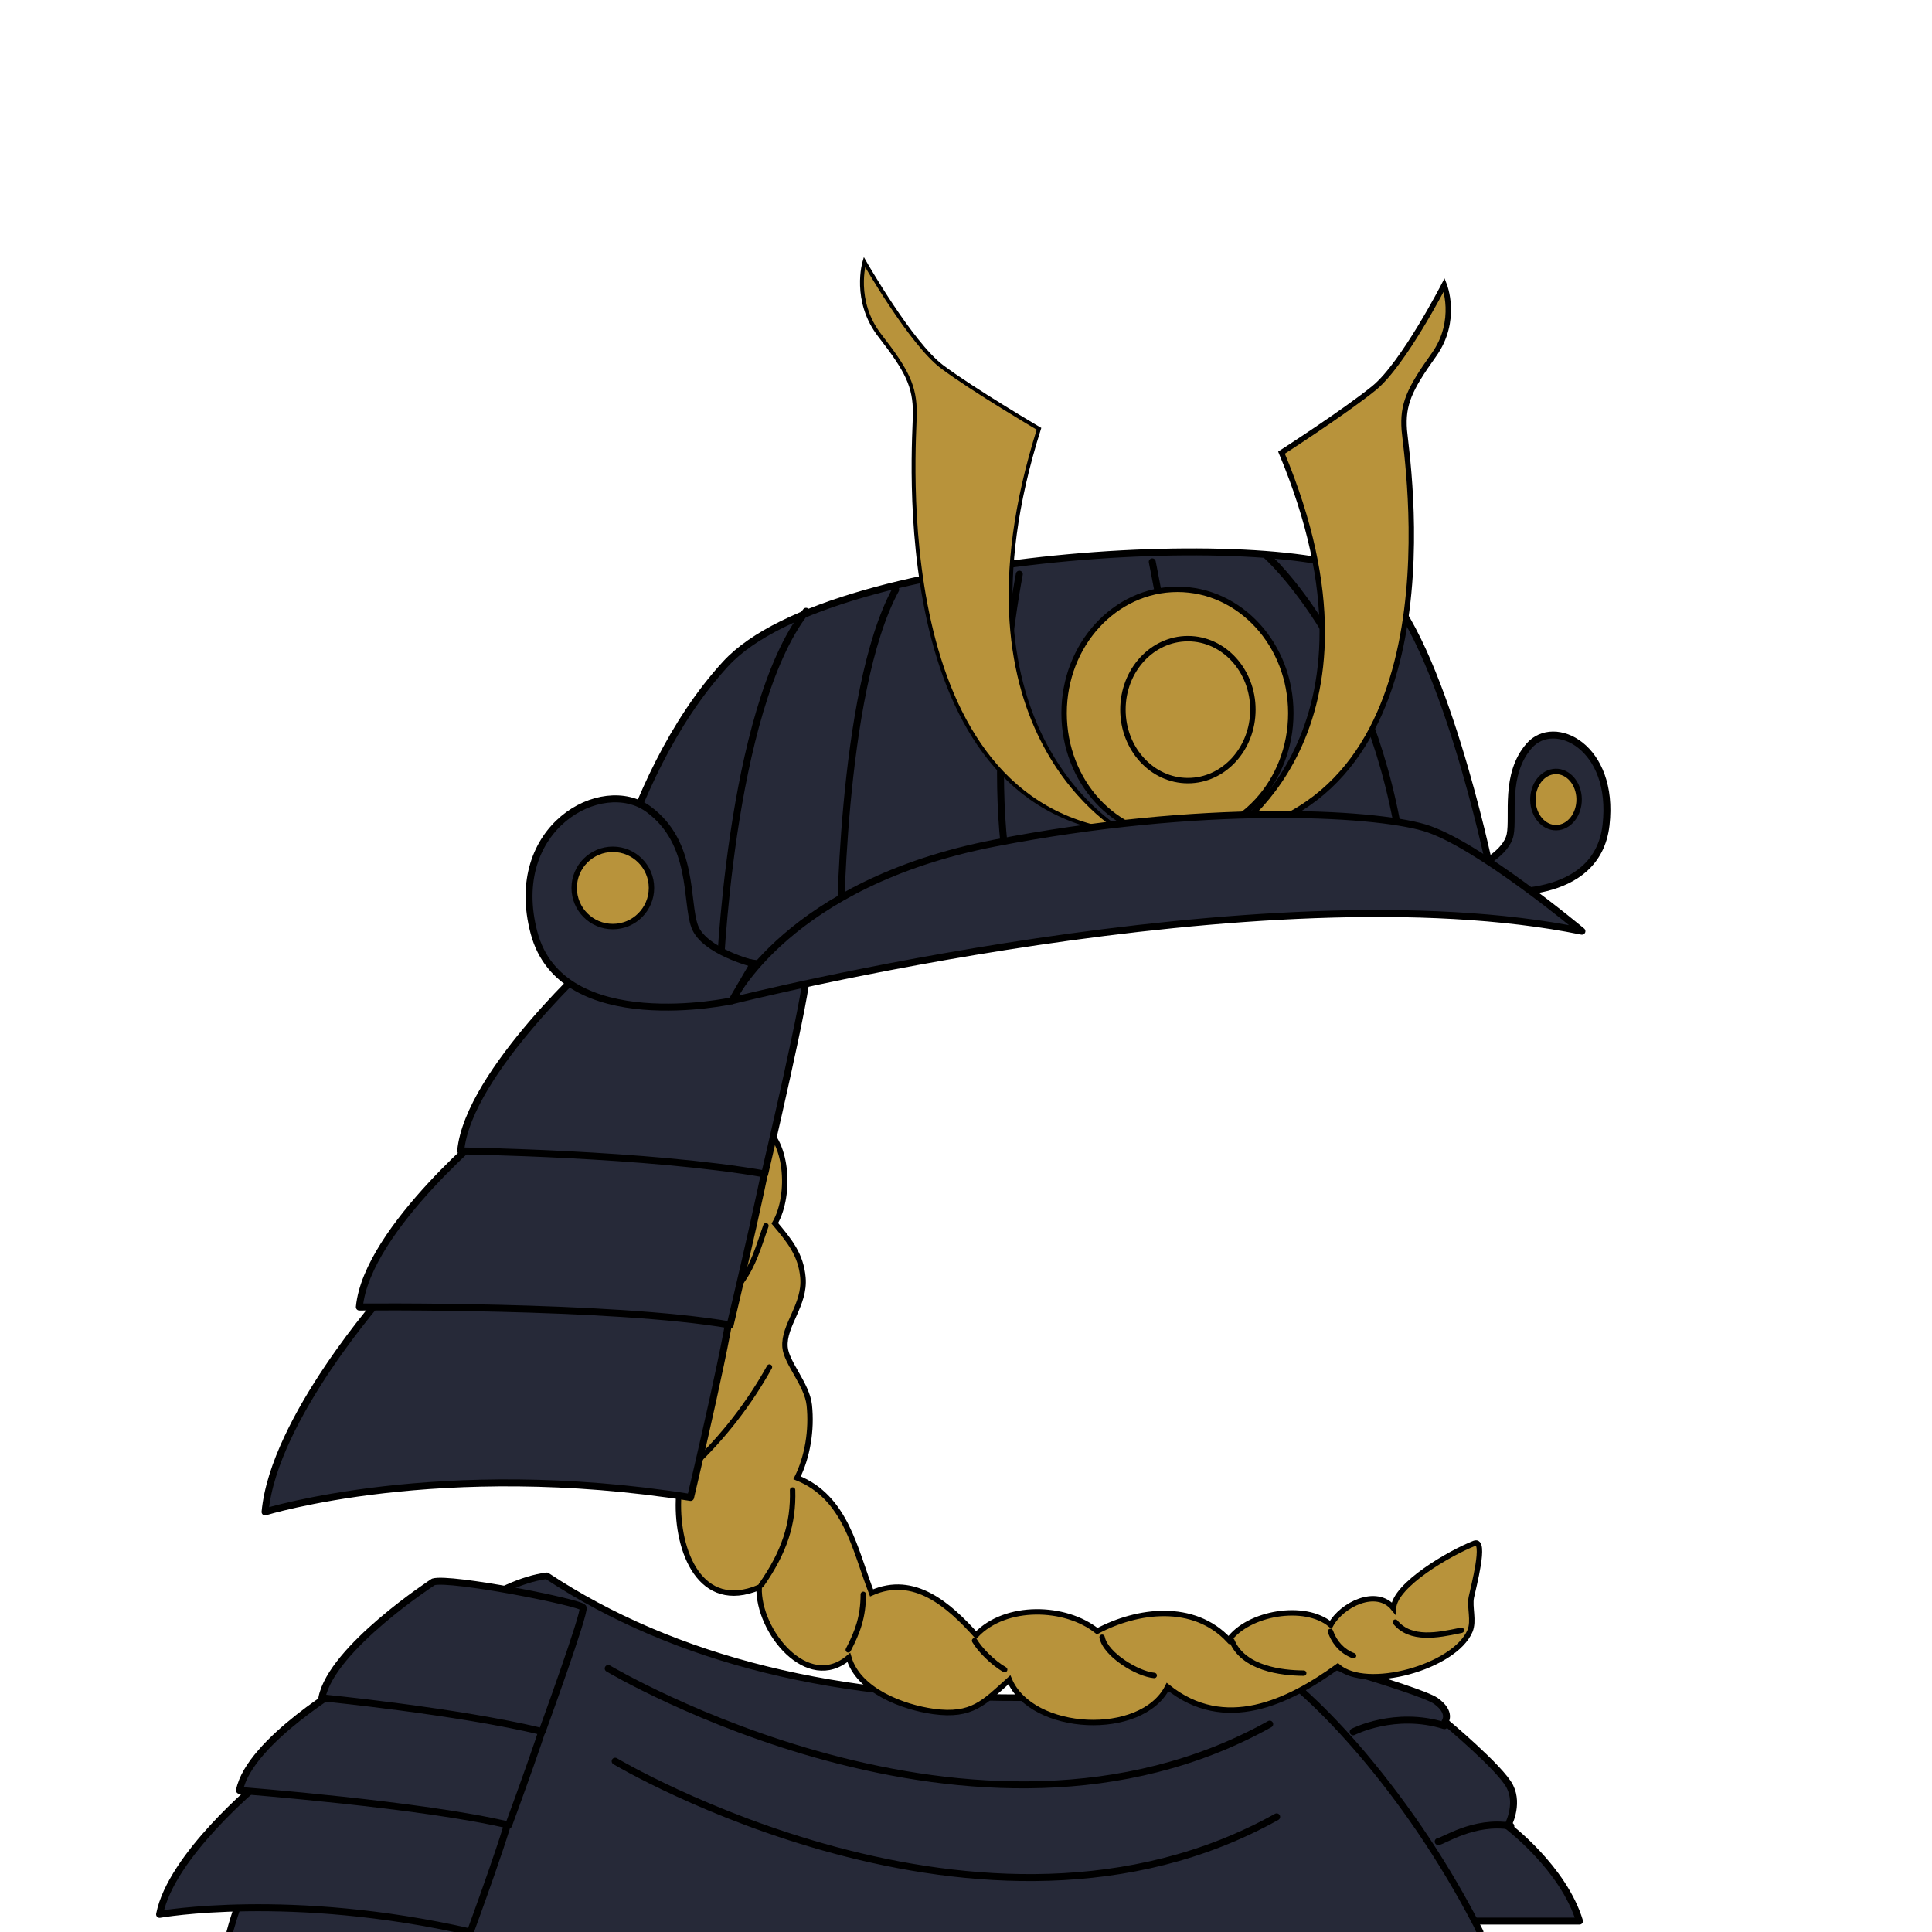
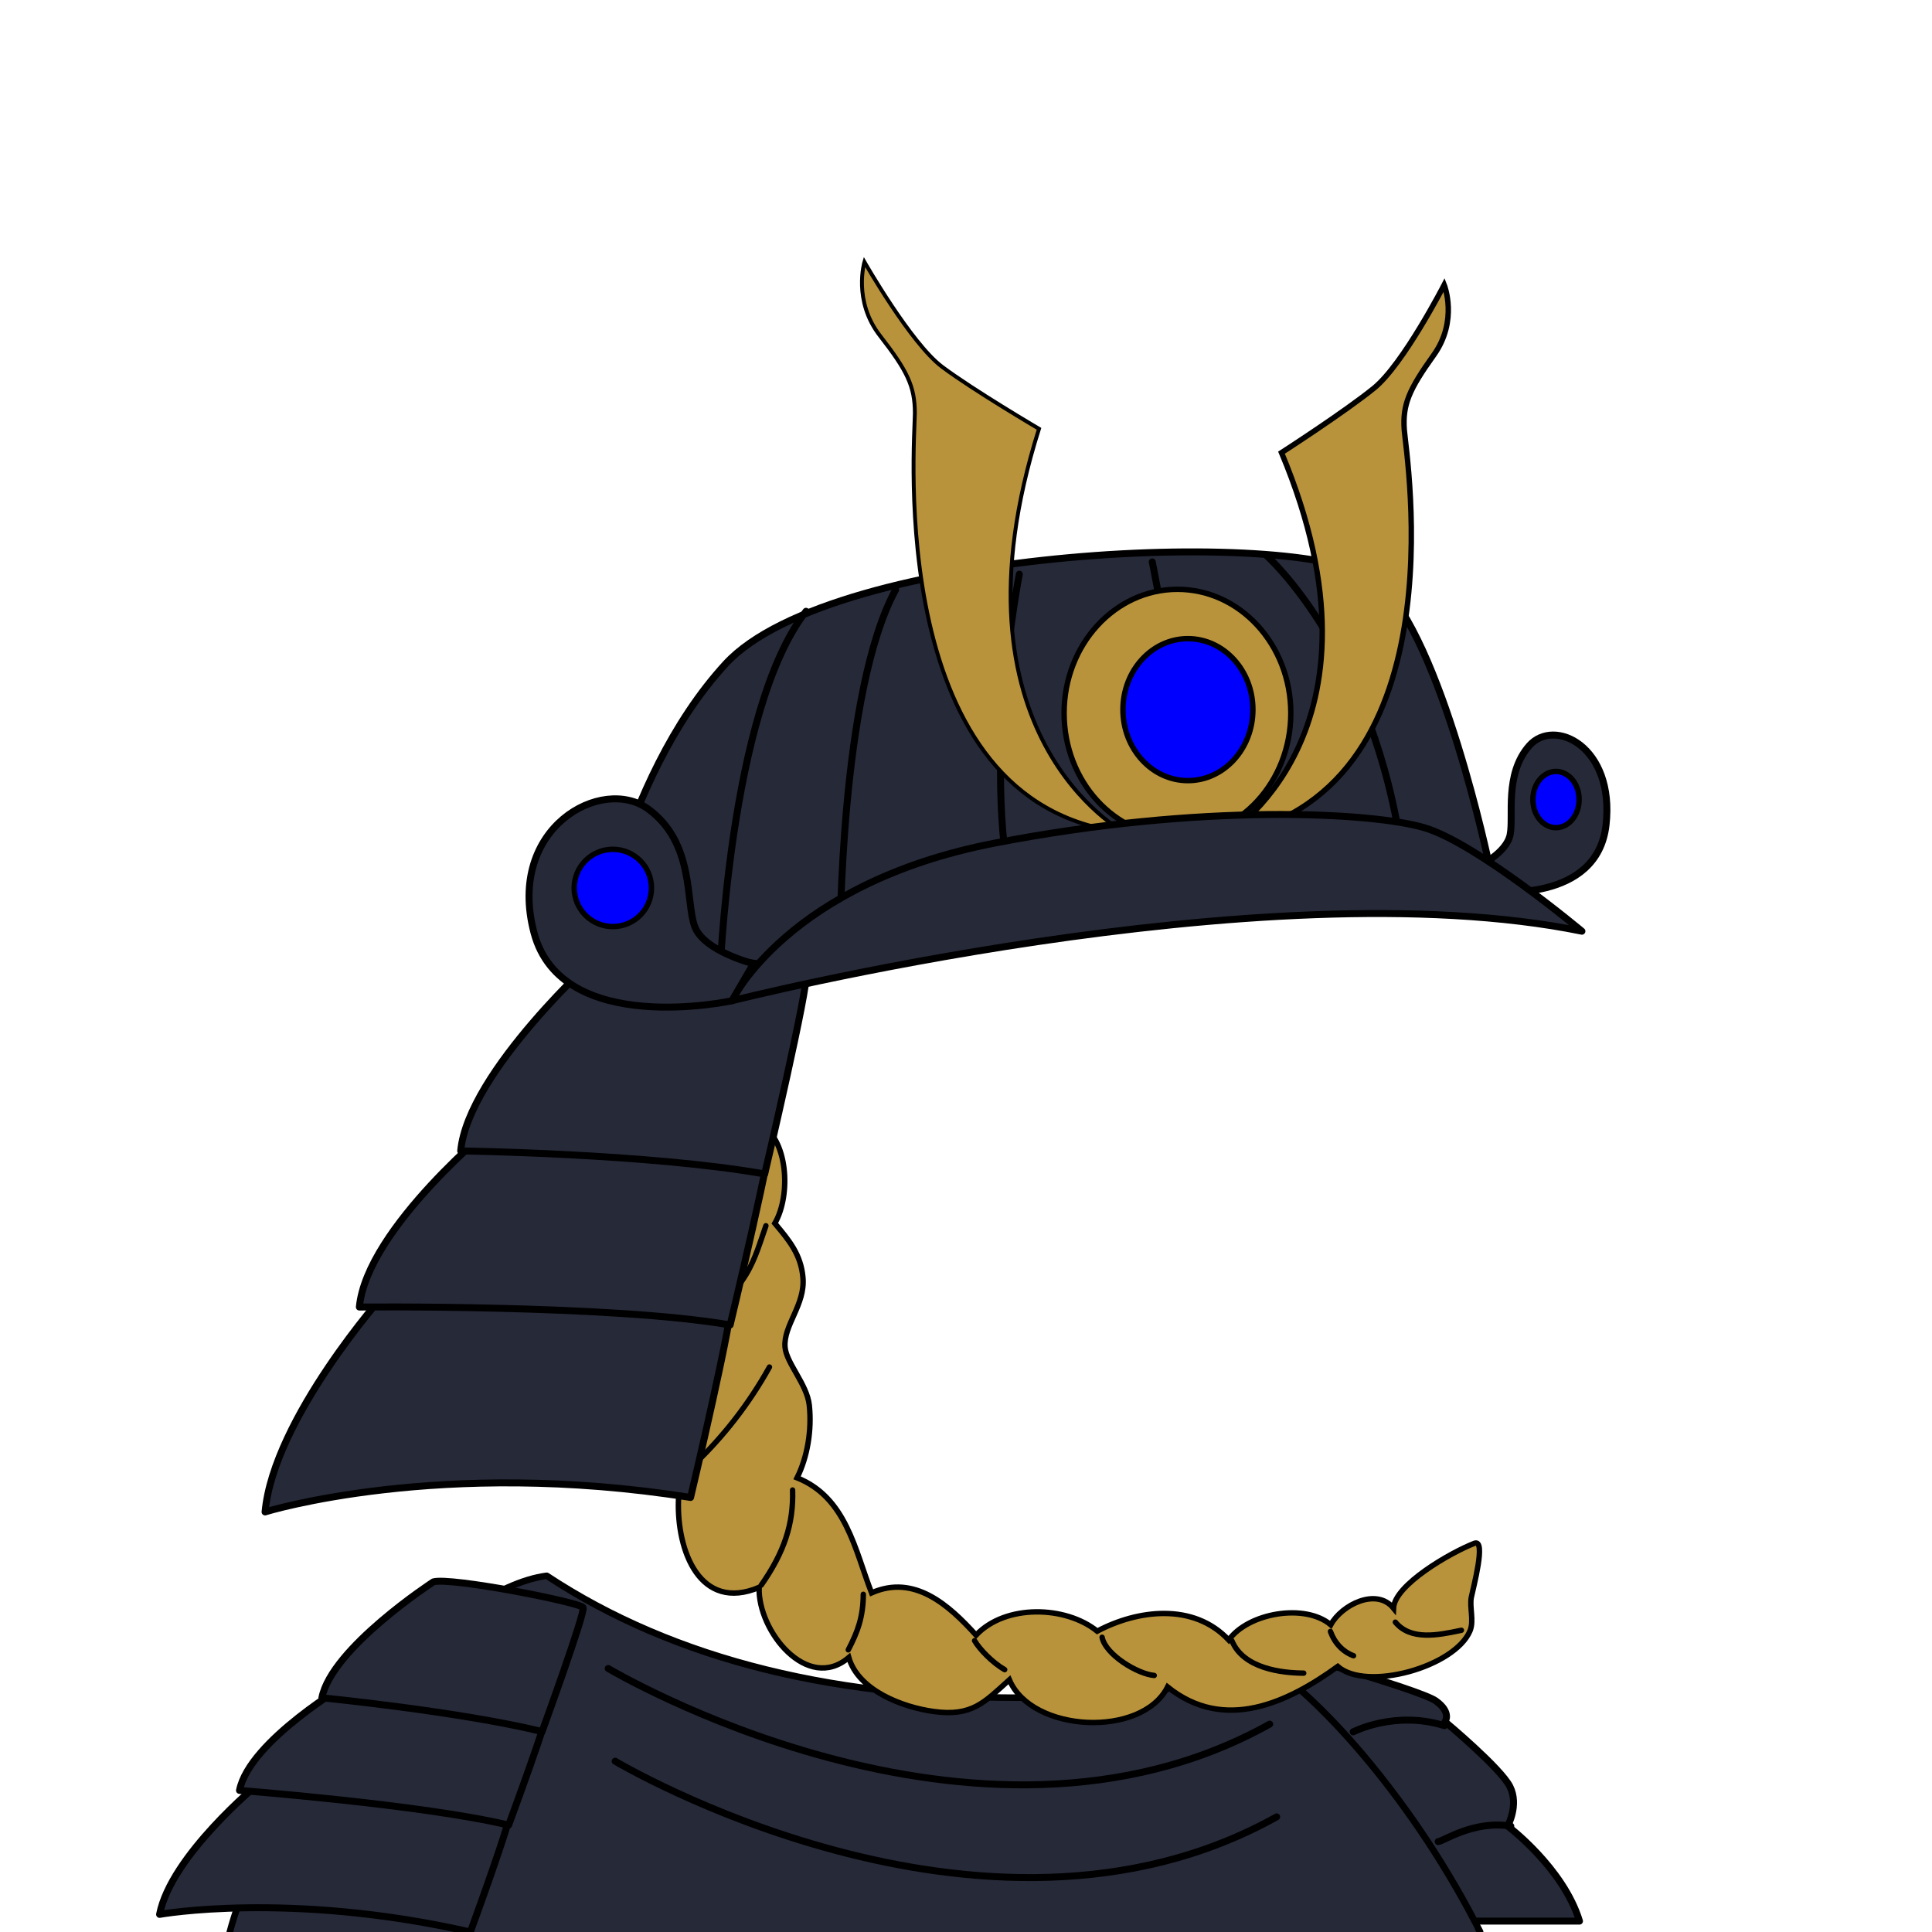
<svg xmlns="http://www.w3.org/2000/svg" viewBox="0 0 2500 2500">
  <g>
    <path d="M1632.86,2128.91s204,57,225,72,12,27,12,27,72,60,84,84-3,51-3,51,72,54,93,123h-138s-258-348-273-366" style="fill: #262938;stroke: #000;stroke-linecap: round;stroke-linejoin: round;stroke-width: 9px" />
    <path d="M1632.11,2148.81l-5.78-15.17-26.19,2.76h0c-29.47,62-189.93,59-254.95,60.11q-389.4,6.67-637.71-157.5c-129.3,16.62-356.12,257.88-410.13,461h1618c-91.14-179.87-218.68-314.41-283.25-351.19" style="fill: #262938;fill-rule: evenodd" />
    <path d="M1919.19,2498a1201.78,1201.78,0,0,0-152.16-230c-47.65-56.3-96.66-101.78-131.49-122.06l-5.24-13.75a4.26,4.26,0,0,0-4.42-2.71l-26.19,2.76a4.25,4.25,0,0,0-3.45,2.52c-26.34,55-167.67,56.59-235.62,57.37-5.61.06-10.81,0.12-15.51,0.2-257.51,4.41-471.26-48.34-635.29-156.8a4.28,4.28,0,0,0-2.89-.67c-63.11,8.11-151.31,68.64-235.91,161.92-41,45.15-78.52,95.54-108.64,145.72-32.8,54.65-56.07,107.3-69.15,156.48a4.25,4.25,0,0,0-.14,1.09h8.57l1.92-6.62h0C330,2401,393,2295.44,477.33,2202.42c39.79-43.87,81.82-81.72,121.55-109.45,40.33-28.16,77.48-45.26,107.59-49.54C789,2097.73,884.35,2138.49,990,2164.6c106.15,26.21,225.66,38.39,355.22,36.16,4.69-.08,9.87-0.14,15.46-0.2,74.15-.84,211.38-2.4,242.16-60.17l20.63-2.18,4.62,12.11,0.09,0.23,0.63,1.66,0.07,0c0.89,1.75,2.34,3.44,5,2.64,61.33,37.31,182.28,163,272.64,337.18h0l0.43,0.9,1.42,2.73,0.9,2.38,1.13,2h9.17a4.25,4.25,0,0,0-.45-2" />
    <g>
      <path d="M334.64,2308S221.29,2401,206.5,2477.2c0,0,168.47-30.33,402.1,22.8,0,0,56.27-153.1,52.84-160.89S359.92,2300.17,334.64,2308Z" style="fill: #262938;stroke: #000;stroke-linecap: round;stroke-linejoin: round;stroke-width: 9px" />
      <path d="M452.7,2176.78s-130,75.51-142.79,140c0,0,238,18.46,348.26,44.92,0,0,56.86-153.76,53.8-160.37S475,2170.24,452.7,2176.78Z" style="fill: #262938;stroke: #000;stroke-linecap: round;stroke-linejoin: round;stroke-width: 9px" />
      <path d="M560.75,2046.95s-131.54,85.48-144.24,150c0,0,176.72,17.39,284.94,43.67,0,0,56.07-153.83,53.08-160.43S582.7,2040.38,560.75,2046.95Z" style="fill: #262938;stroke: #000;stroke-linecap: round;stroke-linejoin: round;stroke-width: 9px" />
    </g>
    <g>
      <path d="M1903.89,2066.87c2.5-12.43,19.6-75.86,4.11-69.87-31,12-103.5,53.77-104.79,84-22-27.06-67.08-4.48-81.21,21.46-33.37-28.26-107-15.38-132,19.72-45.63-48.7-118.26-39.1-170.21-11.47-40.87-33-118.66-35.27-156.78,5.15-35.21-39-80-79.09-135.19-54.69-21.53-55.29-32.81-123.47-96.41-148.9,13.37-26.82,19.27-61.6,15.81-94-2.87-26.95-29.76-54.55-31.39-75.11-2.25-28.31,26.3-54.68,23.19-90-2.61-29.65-17.42-47.61-36.4-70.19,21.7-37.4,16.37-110.77-19.6-128l-88,8.26c-21.57,23.82-76.62,131.24-8.33,124.68-50.82,39.05-51,103.24-7.07,147.77-32.76,32.29-28.54,80.67-17.59,124.14,4.11,16.3,20.39,37.6,22.09,52.44,1.77,15.46-5.68,14.07-6.19,28.91-2.29,65.86,28,145,104.4,112.9-1.93,56.76,62.75,136.35,116,90.71,12.42,43.06,70.37,64.46,109.59,69.85,50.13,6.89,65.67-11.8,98.21-41,28.75,68.47,171.38,75.49,204.73,9.26,73.78,59.27,155.7,20.17,220.18-26.5,37.27,32.58,151.31.72,171.1-45.94C1907.67,2097.27,1901.33,2079.6,1903.89,2066.87Z" style="fill: #b8933b;stroke: #000;stroke-width: 7px" />
      <g>
        <path d="M763,1265.84S799.6,1010.7,939,859s762.9-179.46,844.9-105.66S1927,1119,1927,1119s-483.4,11.54-622.8,64.84S820.4,1286.34,763,1265.84Z" style="fill: #262938;stroke: #000;stroke-linecap: round;stroke-linejoin: round;stroke-width: 9px" />
        <path d="M931,1271s12-352,112-480" style="fill: none;stroke: #000;stroke-linecap: round;stroke-linejoin: round;stroke-width: 9px" />
        <path d="M1087,1219s0-324,72-456" style="fill: none;stroke: #000;stroke-linecap: round;stroke-linejoin: round;stroke-width: 9px" />
        <path d="M1491,727s60,300,60,412" style="fill: none;stroke: #000;stroke-linecap: round;stroke-linejoin: round;stroke-width: 9px" />
        <path d="M1639,719s140,124,176,392" style="fill: none;stroke: #000;stroke-linecap: round;stroke-linejoin: round;stroke-width: 9px" />
        <path d="M1319,743s-52,264-4,436" style="fill: none;stroke: #000;stroke-linecap: round;stroke-linejoin: round;stroke-width: 9px" />
      </g>
      <g>
        <path d="M1025.49,1924.56a3.5,3.5,0,0,0-3.39,3.61c1.37,42.81-10.55,79-39.87,120.87a3.5,3.5,0,1,0,5.74,4c30.25-43.25,42.55-80.67,41.13-125.11A3.5,3.5,0,0,0,1025.49,1924.56Z" />
        <path d="M992.54,1767.38A525.8,525.8,0,0,1,894.21,1894a3.5,3.5,0,0,0,4.79,5.11,533,533,0,0,0,99.67-128.36A3.5,3.5,0,1,0,992.54,1767.38Z" />
        <path d="M987.8,1584.92l-4.25,12.41c-8.2,24.22-15.29,45.13-32.25,65.86-8.65,10.58-31.63,38.67-53.31,39.38a3.5,3.5,0,1,0,.23,7c22-.72,42.83-22.8,58.5-41.95,17.76-21.71,25.39-44.22,33.46-68l4.23-12.34a3.52,3.52,0,0,0-2.17-4.47A3.48,3.48,0,0,0,987.8,1584.92Z" />
        <path d="M1113.6,2063c-0.1,28.5-7.08,47.39-19.1,70.39a3.5,3.5,0,0,0,6.2,3.24c12.52-24,19.79-43.68,19.9-73.6A3.5,3.5,0,0,0,1113.6,2063Z" />
        <path d="M1259.32,2120a3.5,3.5,0,0,0-1.26,4.79c6.81,11.65,23.74,29.34,40.29,38.77a3.5,3.5,0,1,0,3.47-6.08c-15.32-8.73-31.51-25.6-37.71-36.22A3.5,3.5,0,0,0,1259.32,2120Z" />
        <path d="M1425.42,2115.12a3.5,3.5,0,0,0-2.77,4.1c4.7,24.25,47.49,50.33,70.63,52.32a3.5,3.5,0,0,0,.6-7c-20.16-1.74-60.34-25.93-64.36-46.68A3.5,3.5,0,0,0,1425.42,2115.12Z" />
        <path d="M1592.75,2119.81a3.5,3.5,0,0,0-1.92,4.56c15.53,38,66.95,44,96.21,44.17a3.5,3.5,0,1,0,0-7c-27.52-.17-75.78-5.57-89.78-39.82A3.5,3.5,0,0,0,1592.75,2119.81Z" />
        <path d="M1720.39,2107.76a3.5,3.5,0,0,0-2.12,4.47c5.79,16.21,17.19,28.14,32.09,33.61a3.5,3.5,0,0,0,2.41-6.57c-12.91-4.74-22.83-15.17-27.91-29.39A3.5,3.5,0,0,0,1720.39,2107.76Z" />
        <path d="M1803.34,2096.35a3.5,3.5,0,0,0-.48,4.93c21.19,25.79,58.81,18,86.28,12.25l2.63-.55a3.5,3.5,0,0,0-1.42-6.86l-2.64.55c-27.15,5.65-60.94,12.68-79.44-9.84A3.5,3.5,0,0,0,1803.34,2096.35Z" />
      </g>
      <path d="M1454.9,1077S1219,951.46,1344.46,554.87c0,0-85.34-50.2-125.5-80.32S1118.56,339,1118.56,339s-15.06,50.2,20.08,95.38,45.18,65.26,45.18,100.4S1143.66,1041.82,1454.9,1077Z" style="fill: #b8933b;stroke: #000;stroke-width: 5px" />
      <path d="M1584,1082.73s226.75-133,74.26-497c0,0,81.69-52.62,119.68-83.48s90.84-133.67,90.84-133.67,18.48,46.13-13.47,90.79-40.58,64.16-38.16,97.13S1892.14,1029.61,1584,1082.73Z" style="fill: #b8933b;stroke: #000;stroke-width: 7px" />
      <ellipse cx="1523.62" cy="922.79" rx="146.68" ry="160.21" style="fill: #b8933b;stroke: #000;stroke-width: 7px" />
-       <ellipse cx="1537.16" cy="918.27" rx="84.09" ry="91.86" style="fill: #b8933b;stroke: #000;stroke-width: 7px" />
+       <ellipse cx="1537.16" cy="918.27" rx="84.09" ry="91.86" style="fill: #00f;stroke: #000;stroke-width: 7px" />
      <g>
        <path d="M1932.51,1153.6s134.1,15.42,145.69-86S2011.26,927.91,1978.8,965s-19.87,90.91-24.69,115.08-41.68,41.34-41.68,41.34Z" style="fill: #262938;stroke: #000;stroke-linecap: round;stroke-linejoin: round;stroke-width: 9px" />
-         <path d="M1983.76,1039c2,20,16.89,34.17,33.29,31.75s28.08-20.55,26.1-40.51-16.89-34.17-33.29-31.75S1981.78,1019,1983.76,1039Z" style="fill: #b8933b;stroke: #000;stroke-width: 7px" />
+         <path d="M1983.76,1039c2,20,16.89,34.17,33.29,31.75s28.08-20.55,26.1-40.51-16.89-34.17-33.29-31.75S1981.78,1019,1983.76,1039Z" style="fill: #00f;stroke: #000;stroke-width: 7px" />
      </g>
      <g>
        <path d="M497.66,1674.21s-143.48,161-154.66,282.23c0,0,226-70.27,550.59-18.73,0,0,58.63-247.27,53-259S531.19,1658.56,497.66,1674.21Z" style="fill: #262938;stroke: #000;stroke-linecap: round;stroke-linejoin: round;stroke-width: 9px" />
        <path d="M643.07,1452.85S474.89,1588.63,465,1691.3c0,0,326.48-3.31,479.83,23.18,0,0,59.36-248.38,54.41-258.32S672.75,1439.6,643.07,1452.85Z" style="fill: #262938;stroke: #000;stroke-linecap: round;stroke-linejoin: round;stroke-width: 9px" />
        <path d="M775,1235s-169.16,151.62-178.87,254.28c0,0,242.84,3.31,393.4,29.81,0,0,58.28-248.38,53.42-258.32S804.14,1221.75,775,1235Z" style="fill: #262938;stroke: #000;stroke-linecap: round;stroke-linejoin: round;stroke-width: 9px" />
      </g>
      <path d="M947,1295s688-174,1100-90c0,0-136-114-204-134s-288-32-556,20S947,1295,947,1295Z" style="fill: #262938;stroke: #000;stroke-linecap: round;stroke-linejoin: round;stroke-width: 9px" />
      <g>
        <path d="M947,1295s-220,48-256-88,88-204,148-160,48,120,60,152,76,48,76,48Z" style="fill: #262938;stroke: #000;stroke-linecap: round;stroke-linejoin: round;stroke-width: 9px" />
-         <circle cx="793" cy="1149" r="50" style="fill: #b8933b;stroke: #000;stroke-width: 7px" />
+         <circle cx="793" cy="1149" r="50" style="fill: #00f;stroke: #000;stroke-width: 7px" />
      </g>
    </g>
    <path d="M787,2159s476,284,856,72" style="fill: none;stroke: #000;stroke-linecap: round;stroke-linejoin: round;stroke-width: 9px" />
    <path d="M796,2279s476,284,856,72" style="fill: none;stroke: #000;stroke-linecap: round;stroke-linejoin: round;stroke-width: 9px" />
    <path d="M1751,2241s54-28,118-8" style="fill: #262938;stroke: #000;stroke-linecap: round;stroke-linejoin: round;stroke-width: 9px" />
    <path d="M1861,2383c6,0,46-28,94-20" style="fill: #262938;stroke: #000;stroke-linecap: round;stroke-linejoin: round;stroke-width: 9px" />
  </g>
</svg>
